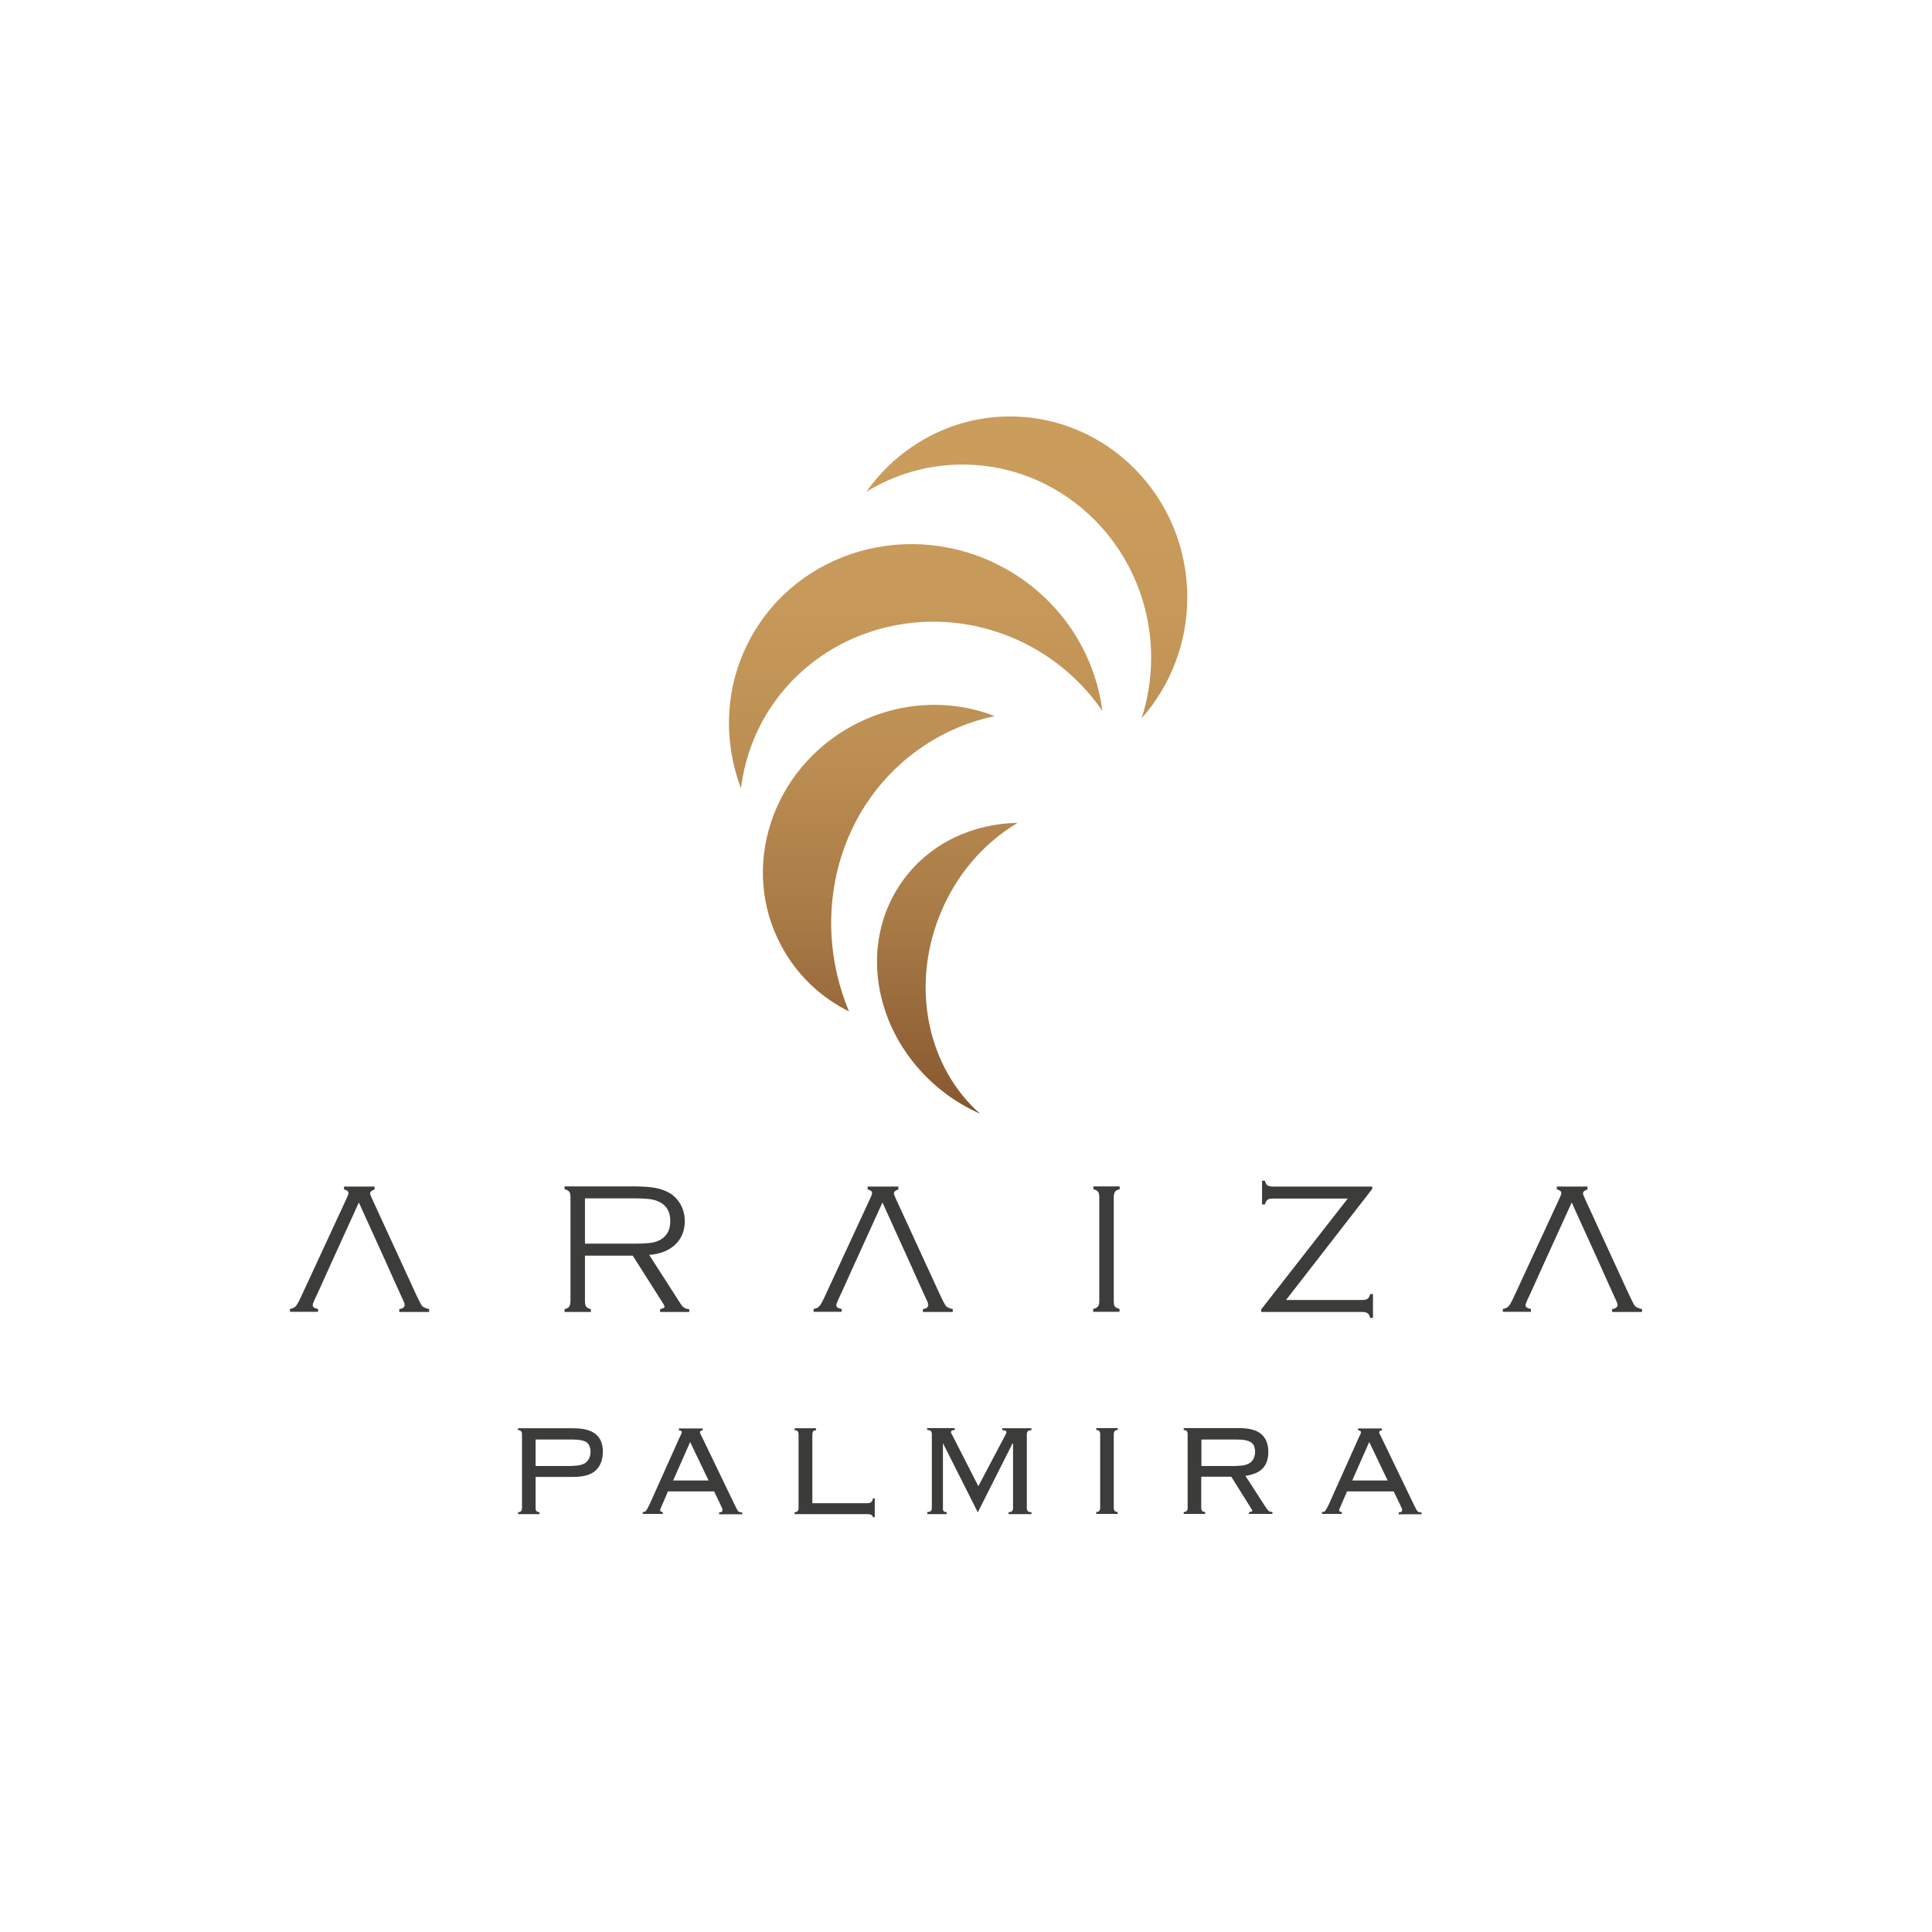
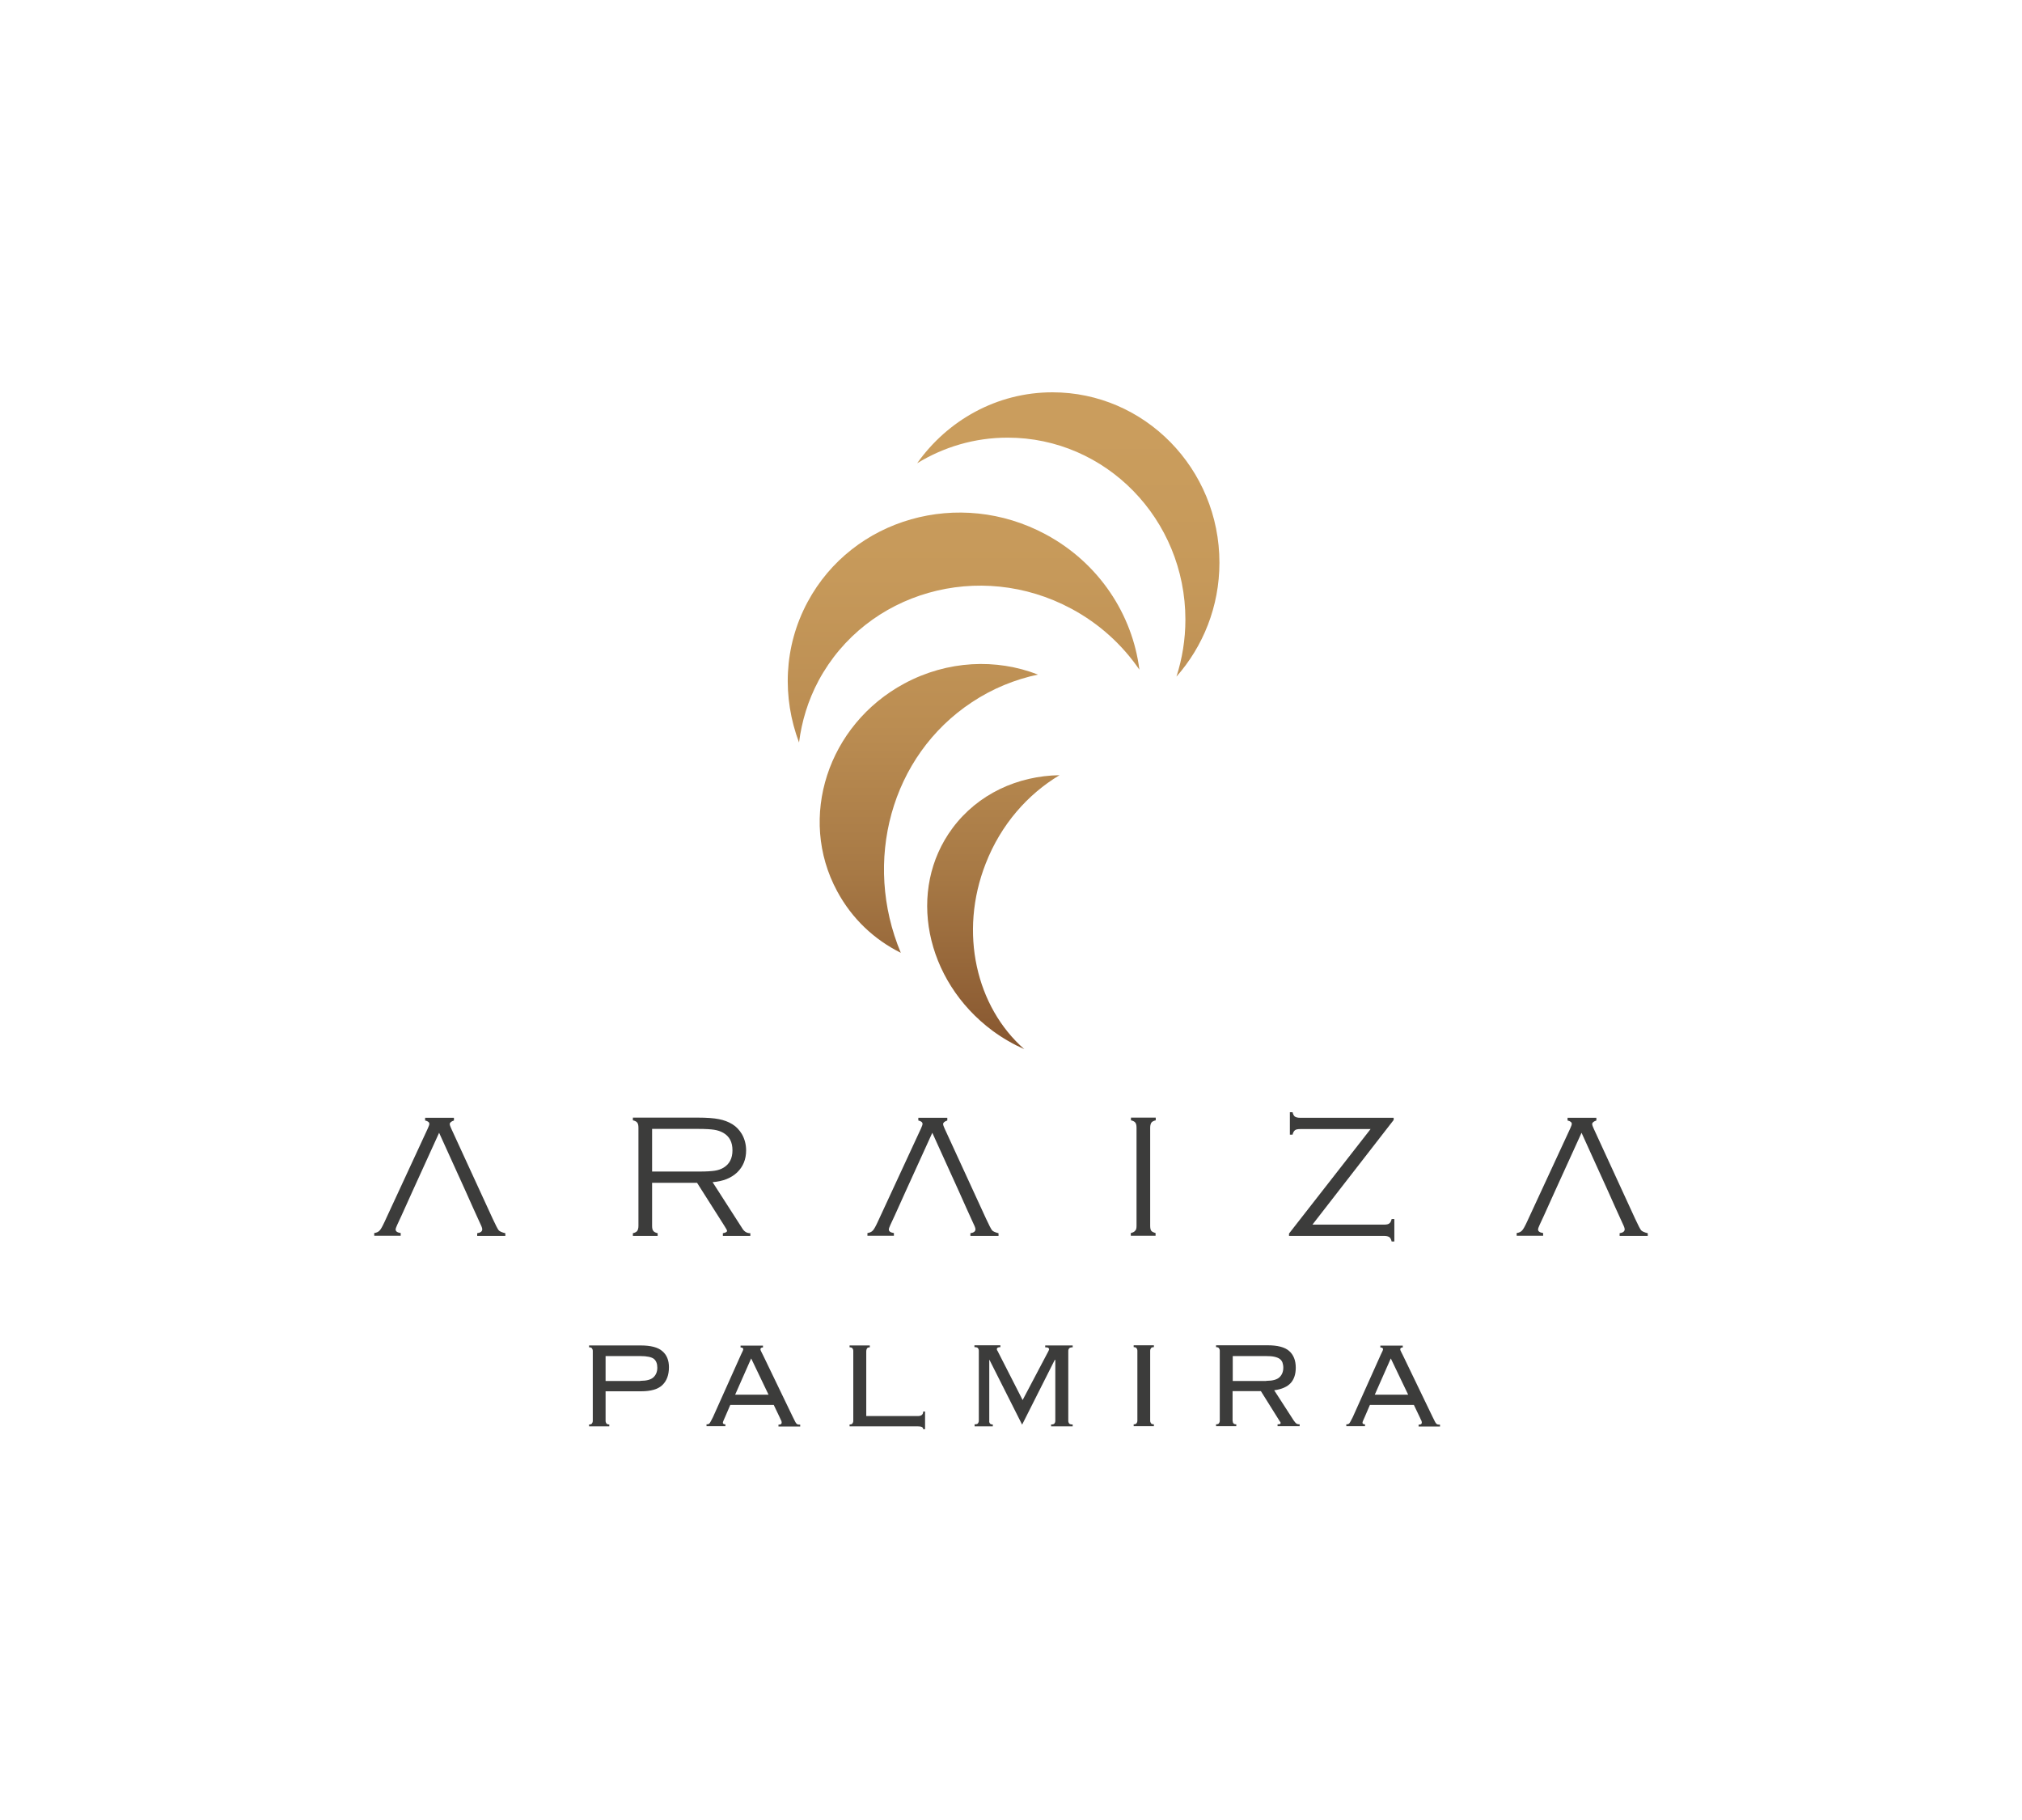
- <svg xmlns="http://www.w3.org/2000/svg" version="1.1" id="Capa_1" x="0px" y="0px" viewBox="0 0 1080 1080" style="enable-background:new 0 0 1080 1080;" xml:space="preserve">
+ <svg xmlns="http://www.w3.org/2000/svg" version="1.1" id="Capa_1" x="0px" y="0px" width="100px" height="90px" viewBox="0 0 1080 1080" style="enable-background:new 0 0 1080 1080;" xml:space="preserve">
  <style type="text/css">
	.st0{fill:#3C3C3B;}
	.st1{fill:url(#XMLID_00000174576284660964421120000008217779264005632142_);}
	.st2{fill:url(#XMLID_00000128478706448777910680000006606158136527638949_);}
	.st3{fill:url(#XMLID_00000123418472976816195540000008111022308337001643_);}
	.st4{fill:url(#XMLID_00000037674256475868895170000015350879757771966127_);}
</style>
  <g>
    <g>
      <path class="st0" d="M291.3,800.1c-0.3-0.4-0.9-0.6-1.7-0.6v-1.1h30.6c6,0,10.3,1.1,12.9,3.4c2.6,2.2,3.9,5.4,3.9,9.5    c0,4.6-1.3,8.1-3.9,10.6c-2.6,2.5-6.8,3.7-12.7,3.7h-21v17.5c0,0.7,0.2,1.2,0.5,1.6c0.3,0.4,0.9,0.6,1.7,0.6v1.1h-12v-1.1    c0.9,0,1.4-0.2,1.7-0.6c0.3-0.4,0.5-0.9,0.5-1.6v-41.4C291.8,801,291.6,800.5,291.3,800.1z M320,819.4c3.7,0,6.3-0.7,7.8-2.1    c1.5-1.4,2.3-3.3,2.3-5.7c0-2.4-0.7-4.1-2-5.2c-1.4-1.1-4.1-1.7-8.1-1.7h-20.6v14.8H320z" />
      <path class="st0" d="M370.3,840.9c-0.2,0.5-0.5,1.2-0.8,1.8c-0.3,0.7-0.5,1.2-0.5,1.5c0,0.7,0.5,1,1.5,1v1.1h-11.2v-1.1    c0.4,0,0.7,0,1-0.1c0.3-0.1,0.5-0.2,0.8-0.5c0.2-0.3,0.5-0.7,0.8-1.3c0.3-0.6,0.7-1.4,1.2-2.3l16.5-36.8c0.5-1,0.8-1.8,1.1-2.3    c0.2-0.5,0.4-0.9,0.4-1.2c0-0.7-0.5-1.1-1.6-1.1v-1.1h13.3v1.1c-1,0-1.5,0.4-1.5,1.1c0,0.4,0.2,0.8,0.5,1.4    c0.3,0.6,0.7,1.4,1.2,2.4l17.5,36.3c0.5,1.1,1,1.9,1.3,2.6c0.3,0.6,0.6,1.1,0.9,1.4c0.3,0.3,0.6,0.5,0.9,0.5    c0.3,0.1,0.7,0.1,1.3,0.1v1.1H402v-1.1c0.7,0,1.2-0.1,1.5-0.3c0.2-0.2,0.4-0.5,0.4-1c0-0.3-0.1-0.6-0.2-1c-0.2-0.3-0.5-1-1-2.1    l-3.5-7.3h-25.8L370.3,840.9z M396.1,827.6l-10.3-21.5l-9.5,21.5H396.1z" />
      <path class="st0" d="M456.3,799.5c-0.9,0-1.4,0.2-1.7,0.6c-0.3,0.4-0.5,1.1-0.5,1.9v38.3h30.6c2.1,0,3.2-0.9,3.2-2.7h1.1v10.5    h-1.1c0-1.2-1.1-1.7-3.2-1.7h-40.5v-1.1c0.9,0,1.4-0.2,1.7-0.6c0.3-0.4,0.5-0.9,0.5-1.6v-41.4c0-0.7-0.2-1.2-0.5-1.6    c-0.3-0.4-0.9-0.6-1.7-0.6v-1.1h12V799.5z" />
      <path class="st0" d="M518.5,845.2c1,0,1.6-0.2,1.9-0.6c0.3-0.4,0.5-0.9,0.5-1.6v-41.4c0-0.7-0.2-1.2-0.5-1.6    c-0.3-0.4-1-0.6-2.1-0.6v-1.1h15.4v1.1c-1.4,0-2.1,0.4-2.1,1.2c0,0.4,0.1,0.7,0.4,1l14.9,29.2l15.4-29.2c0.1-0.2,0.1-0.4,0.2-0.5    c0.1-0.2,0.1-0.4,0.1-0.5c0-0.3-0.2-0.6-0.5-0.8c-0.3-0.2-0.9-0.3-1.8-0.3v-1.1h16.3v1.1c-1,0-1.7,0.2-2.1,0.6    c-0.3,0.4-0.5,0.9-0.5,1.6v41.4c0,0.7,0.2,1.2,0.5,1.6c0.3,0.4,1,0.6,2.1,0.6v1.1h-12.8v-1.1c1,0,1.7-0.2,2-0.6    c0.3-0.4,0.5-0.9,0.5-1.6v-36l-0.3-0.2l-19.4,38.5l-19.4-38.5l-0.1,0.2v36c-0.1,0.7,0.1,1.2,0.4,1.6c0.3,0.4,0.9,0.6,1.7,0.6v1.1    h-10.8V845.2z" />
      <path class="st0" d="M612.8,845.2c0.8,0,1.4-0.2,1.7-0.6c0.3-0.4,0.5-0.9,0.5-1.6v-41.4c0-0.7-0.2-1.2-0.5-1.6    c-0.3-0.4-0.9-0.6-1.7-0.6v-1.1h12v1.1c-0.9,0-1.4,0.2-1.7,0.6c-0.3,0.4-0.5,0.9-0.5,1.6v41.4c0,0.7,0.2,1.2,0.5,1.6    c0.3,0.4,0.9,0.6,1.7,0.6v1.1h-12V845.2z" />
      <path class="st0" d="M672,844.6c0.3,0.4,0.9,0.6,1.7,0.6v1.1h-12v-1.1c0.8,0,1.4-0.2,1.7-0.6c0.3-0.4,0.5-0.9,0.5-1.6v-41.4    c0-0.7-0.2-1.2-0.5-1.6c-0.3-0.4-0.9-0.6-1.7-0.6v-1.1h30.5c6,0,10.3,1.1,12.9,3.4c2.6,2.3,3.9,5.6,3.9,9.9c0,3.8-1,6.9-3,9.1    c-2,2.2-5.3,3.7-9.8,4.3l11.5,17.8c0.7,1,1.2,1.6,1.6,1.9c0.4,0.3,1,0.5,2,0.5v1.1h-13.1v-1.1c0.8,0,1.3-0.1,1.5-0.2    c0.2-0.1,0.3-0.3,0.3-0.6c0-0.4-0.2-0.7-0.5-1l-11.2-17.9h-16.8v17.5C671.6,843.7,671.7,844.3,672,844.6z M691.5,819.4    c3.7,0,6.3-0.7,7.8-2.1c1.5-1.4,2.3-3.3,2.3-5.7c0-1.2-0.2-2.2-0.5-3.1c-0.3-0.8-0.9-1.6-1.6-2.1c-0.8-0.6-1.9-1-3.2-1.3    c-1.4-0.3-3.1-0.4-5.2-0.4h-19.5v14.8H691.5z" />
      <path class="st0" d="M749.9,840.9c-0.2,0.5-0.5,1.2-0.8,1.8c-0.3,0.7-0.5,1.2-0.5,1.5c0,0.7,0.5,1,1.5,1v1.1H739v-1.1    c0.4,0,0.7,0,1-0.1c0.3-0.1,0.5-0.2,0.8-0.5c0.2-0.3,0.5-0.7,0.8-1.3c0.3-0.6,0.7-1.4,1.2-2.3l16.5-36.8c0.5-1,0.8-1.8,1.1-2.3    c0.2-0.5,0.4-0.9,0.4-1.2c0-0.7-0.5-1.1-1.6-1.1v-1.1h13.3v1.1c-1,0-1.5,0.4-1.5,1.1c0,0.4,0.2,0.8,0.5,1.4    c0.3,0.6,0.7,1.4,1.2,2.4l17.5,36.3c0.5,1.1,1,1.9,1.3,2.6c0.3,0.6,0.6,1.1,0.9,1.4c0.3,0.3,0.6,0.5,0.9,0.5    c0.3,0.1,0.7,0.1,1.3,0.1v1.1h-12.7v-1.1c0.7,0,1.2-0.1,1.5-0.3c0.2-0.2,0.4-0.5,0.4-1c0-0.3-0.1-0.6-0.2-1c-0.2-0.3-0.5-1-1-2.1    l-3.5-7.3H753L749.9,840.9z M775.7,827.6l-10.3-21.5l-9.5,21.5H775.7z" />
    </g>
    <g id="XMLID_408_">
      <g id="XMLID_8_">
        <linearGradient id="XMLID_00000142886488684351110570000003016978040544454290_" gradientUnits="userSpaceOnUse" x1="573.99" y1="628.901" x2="573.99" y2="255.482">
          <stop offset="0" style="stop-color:#84542D" />
          <stop offset="6.110269e-02" style="stop-color:#8C5C33" />
          <stop offset="0.297" style="stop-color:#A77945" />
          <stop offset="0.533" style="stop-color:#BB8D52" />
          <stop offset="0.768" style="stop-color:#C6995A" />
          <stop offset="1" style="stop-color:#CA9D5D" />
        </linearGradient>
        <path id="XMLID_457_" style="fill:url(#XMLID_00000142886488684351110570000003016978040544454290_);" d="M643.5,367.7     c0-59.6-47.2-108-105.5-108c-19.7,0-38,5.6-53.7,15.2c18-25.4,47.2-42.1,80.3-42.1c54.7,0,99.1,45.3,99.1,101.1     c0,26-9.7,49.7-25.5,67.6C641.6,390.9,643.5,379.5,643.5,367.7z" />
        <linearGradient id="XMLID_00000145053438731933392610000018039935788040482207_" gradientUnits="userSpaceOnUse" x1="511.818" y1="628.901" x2="511.818" y2="255.482">
          <stop offset="0" style="stop-color:#84542D" />
          <stop offset="6.110269e-02" style="stop-color:#8C5C33" />
          <stop offset="0.297" style="stop-color:#A77945" />
          <stop offset="0.533" style="stop-color:#BB8D52" />
          <stop offset="0.768" style="stop-color:#C6995A" />
          <stop offset="1" style="stop-color:#CA9D5D" />
        </linearGradient>
        <path id="XMLID_456_" style="fill:url(#XMLID_00000145053438731933392610000018039935788040482207_);" d="M575.8,361.2     c-54.4-29.2-121.6-10.1-150,42.7c-6.3,11.8-10,24.2-11.6,36.7c-10-26.6-9.2-56.8,5.1-83.4c26.7-49.7,90-67.7,141.3-40.1     c31.8,17.1,51.5,47.7,55.6,80.3C606.2,382.8,592.6,370.2,575.8,361.2z" />
        <linearGradient id="XMLID_00000062905609769791334680000010275178246890433433_" gradientUnits="userSpaceOnUse" x1="529.536" y1="628.901" x2="529.536" y2="255.482">
          <stop offset="0" style="stop-color:#84542D" />
          <stop offset="6.110269e-02" style="stop-color:#8C5C33" />
          <stop offset="0.297" style="stop-color:#A77945" />
          <stop offset="0.533" style="stop-color:#BB8D52" />
          <stop offset="0.768" style="stop-color:#C6995A" />
          <stop offset="1" style="stop-color:#CA9D5D" />
        </linearGradient>
        <path id="XMLID_455_" style="fill:url(#XMLID_00000062905609769791334680000010275178246890433433_);" d="M505.3,491.4     c15.1-20.3,38.7-31,63.5-31.4c-18.9,11.3-34.8,29.3-43.8,52.4c-16.1,41-5.6,85.2,22.9,110.2c-6.5-2.9-12.8-6.5-18.8-10.9     C488.8,581.8,478.1,528,505.3,491.4z" />
        <linearGradient id="XMLID_00000157310488239749177440000005996077319839537052_" gradientUnits="userSpaceOnUse" x1="491.182" y1="628.901" x2="491.182" y2="255.482">
          <stop offset="0" style="stop-color:#84542D" />
          <stop offset="6.110269e-02" style="stop-color:#8C5C33" />
          <stop offset="0.297" style="stop-color:#A77945" />
          <stop offset="0.533" style="stop-color:#BB8D52" />
          <stop offset="0.768" style="stop-color:#C6995A" />
          <stop offset="1" style="stop-color:#CA9D5D" />
        </linearGradient>
        <path id="XMLID_454_" style="fill:url(#XMLID_00000157310488239749177440000005996077319839537052_);" d="M476.7,405.6     c25.7-13.8,54.7-14.9,79.3-5.3c-13.7,2.9-27,8.3-39.2,16.4c-48.3,31.9-64.8,94.7-42.2,148.7c-15.7-7.8-29-20.2-37.8-36.6     C413.3,485.3,431.2,430.1,476.7,405.6z" />
      </g>
      <g id="XMLID_5_">
        <path id="XMLID_534_" class="st0" d="M327,701.9v25.5c0,1.4,0.2,2.4,0.7,3c0.4,0.6,1.3,1.1,2.6,1.4v1.6h-14.7v-1.6     c1.3-0.3,2.2-0.8,2.6-1.4c0.4-0.6,0.7-1.6,0.7-3v-58.1c0-1.4-0.2-2.5-0.7-3.1c-0.4-0.6-1.3-1.1-2.6-1.4v-1.6h38.5     c5.3,0,9.5,0.3,12.5,0.9c3.1,0.6,5.7,1.6,8,3c2.3,1.4,4.2,3.4,5.7,5.9c1.6,2.8,2.5,6.1,2.5,9.6c0,5.4-1.8,9.7-5.3,13.1     c-3.6,3.4-8.4,5.3-14.6,5.8l17.8,27.7c1.1,1.7,2.6,2.6,4.6,2.6v1.6H369v-1.6c1.7-0.3,2.5-0.8,2.5-1.4c0-0.3-0.6-1.5-1.8-3.3     l-16-25.2H327z M327,695.2h28.4c3.9,0,6.8-0.2,8.8-0.5c2-0.3,3.7-0.9,5.2-1.8c3.5-2.1,5.3-5.5,5.3-10.3c0-4.9-1.8-8.3-5.5-10.4     c-1.6-0.9-3.4-1.5-5.4-1.8c-2-0.3-5-0.5-9.2-0.5H327V695.2z" />
        <path id="XMLID_7_" class="st0" d="M614.5,727.4v-58.1c0-1.4-0.2-2.5-0.7-3.1c-0.4-0.6-1.3-1.1-2.6-1.4v-1.6h14.7v1.6     c-1.3,0.3-2.2,0.8-2.6,1.4c-0.4,0.6-0.7,1.6-0.7,3v58.1c0,1.4,0.2,2.5,0.6,3c0.4,0.6,1.3,1,2.6,1.4v1.6h-14.7v-1.6     c1.3-0.3,2.2-0.8,2.6-1.4C614.3,729.8,614.5,728.8,614.5,727.4" />
        <path id="XMLID_92_" class="st0" d="M767.1,663.2v1.4l-48.2,62.1h42.5c1.4,0,2.5-0.2,3.1-0.7c0.6-0.4,1.1-1.3,1.4-2.6h1.6v13.3     h-1.6c-0.3-1.3-0.8-2.2-1.4-2.6c-0.6-0.4-1.6-0.7-3.1-0.7h-56.4V732l48.4-62h-41.8c-1.4,0-2.5,0.2-3.1,0.7     c-0.6,0.5-1.1,1.3-1.4,2.6h-1.6v-13.3h1.6c0.3,1.3,0.8,2.2,1.4,2.6c0.6,0.4,1.6,0.7,3.1,0.7H767.1z" />
        <path id="XMLID_6_" class="st0" d="M236,730.1c-0.6-0.7-1.8-3-3.6-6.9l-24.6-53.5c-0.6-1.3-0.9-2.2-0.9-2.6     c0-0.9,0.8-1.6,2.5-2.2v-1.6h-17.1v1.6c1.7,0.4,2.5,1.1,2.5,2c0,0.5-0.3,1.4-0.9,2.7l-25.7,55.5c-1.2,2.6-2.2,4.4-2.9,5.1     c-0.7,0.8-1.8,1.3-3.2,1.5v1.6h15.7v-1.6c-2-0.3-3-1-3-2.1c0-0.5,0.3-1.4,0.9-2.7l2.6-5.6l1.4-3.1l5.1-11.3h0l15.8-34.7l11.8,26     l0.1,0.2l3.9,8.6h0l4.2,9.4l4.5,9.9c0.8,1.6,1.1,2.6,1.1,3.2c0,1.2-1,2-3,2.3v1.6h16.7v-1.6C237.8,731.3,236.6,730.7,236,730.1" />
        <path id="XMLID_94_" class="st0" d="M528.8,730.1c-0.6-0.7-1.8-3-3.6-6.9l-24.6-53.5c-0.6-1.3-0.9-2.2-0.9-2.6     c0-0.9,0.8-1.6,2.5-2.2v-1.6H485v1.6c1.7,0.4,2.5,1.1,2.5,2c0,0.5-0.3,1.4-0.9,2.7l-25.7,55.5c-1.2,2.6-2.2,4.4-2.9,5.1     c-0.7,0.8-1.8,1.3-3.2,1.5v1.6h15.7v-1.6c-2-0.3-3-1-3-2.1c0-0.5,0.3-1.4,0.9-2.7l2.6-5.6l1.4-3.1l5.1-11.3h0l15.8-34.7l11.8,26     l0.1,0.2l3.9,8.6h0l4.2,9.4l4.5,9.9c0.8,1.6,1.1,2.6,1.1,3.2c0,1.2-1,2-3,2.3v1.6h16.7v-1.6C530.6,731.3,529.3,730.7,528.8,730.1     " />
        <path id="XMLID_123_" class="st0" d="M914,730.1c-0.6-0.7-1.8-3-3.6-6.9l-24.6-53.5c-0.6-1.3-0.9-2.2-0.9-2.6     c0-0.9,0.8-1.6,2.5-2.2v-1.6h-17.1v1.6c1.7,0.4,2.5,1.1,2.5,2c0,0.5-0.3,1.4-0.9,2.7l-25.7,55.5c-1.2,2.6-2.2,4.4-2.9,5.1     c-0.7,0.8-1.8,1.3-3.2,1.5v1.6h15.7v-1.6c-2-0.3-3-1-3-2.1c0-0.5,0.3-1.4,0.9-2.7l2.6-5.6l1.4-3.1l5.1-11.3h0l15.8-34.7l11.8,26     l0.1,0.2l3.9,8.6h0l4.2,9.4l4.5,9.9c0.8,1.6,1.1,2.6,1.1,3.2c0,1.2-1,2-3,2.3v1.6h16.7v-1.6C915.8,731.3,914.6,730.7,914,730.1" />
      </g>
    </g>
  </g>
</svg>
